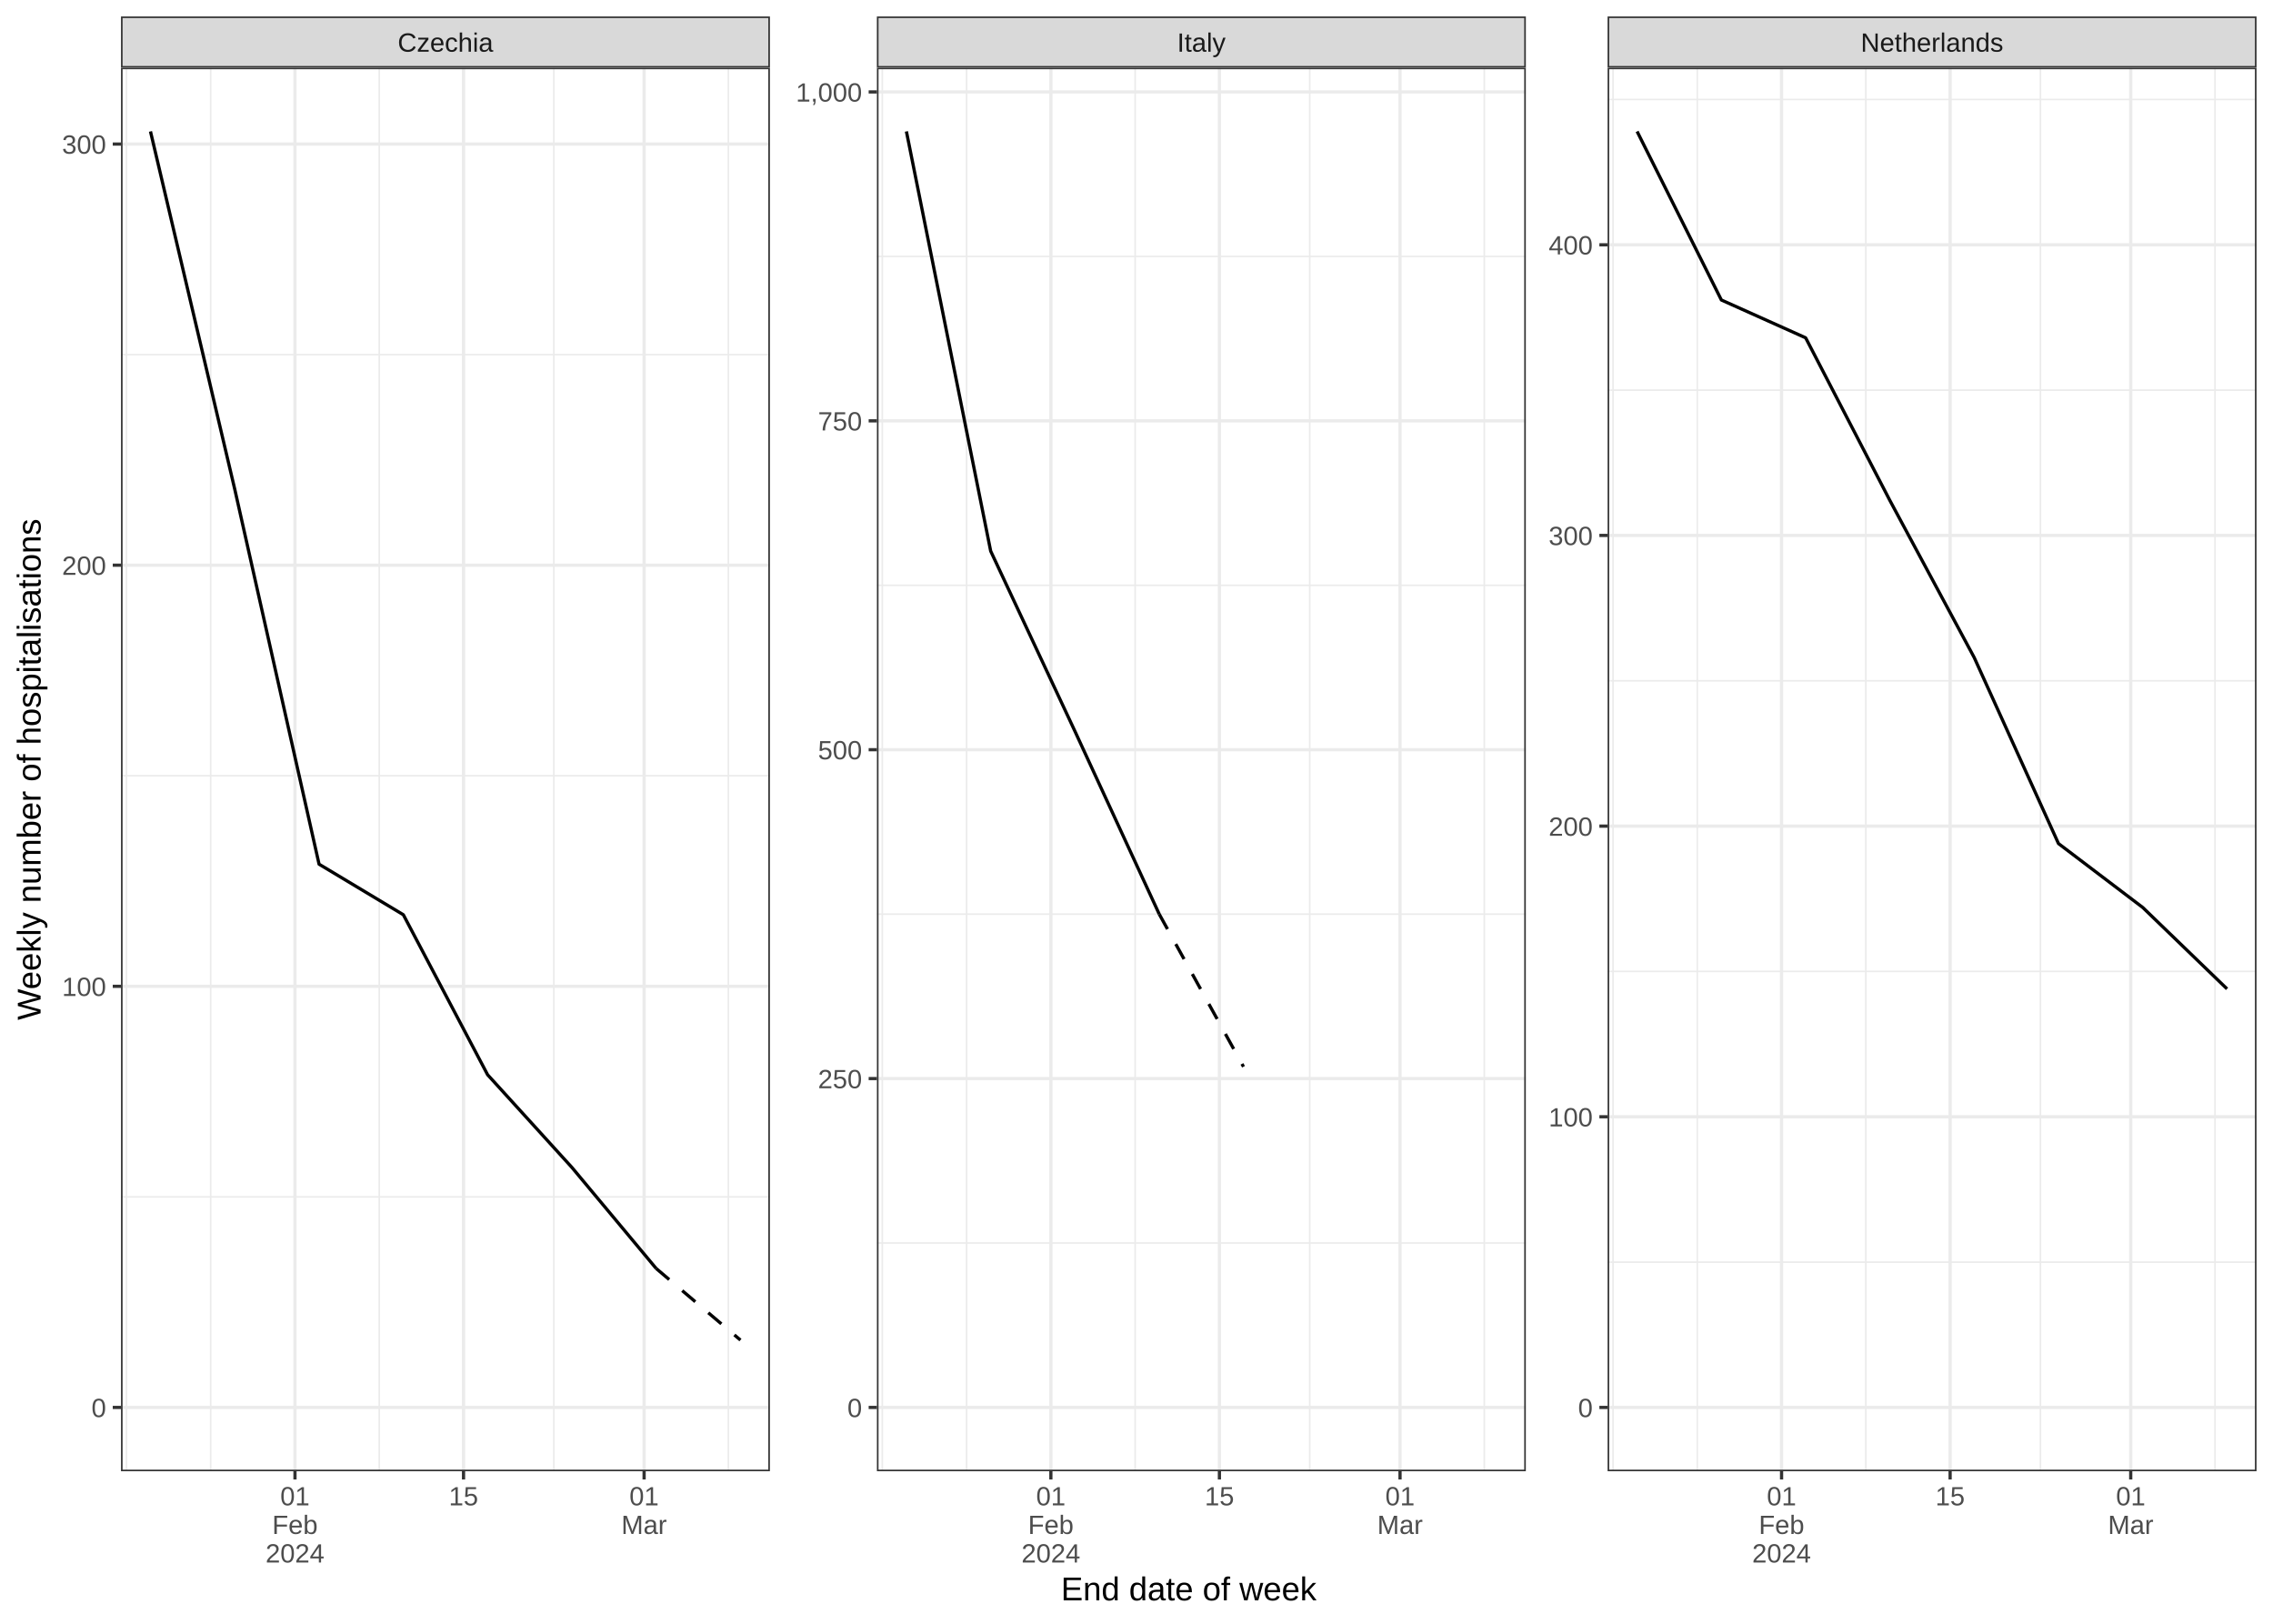
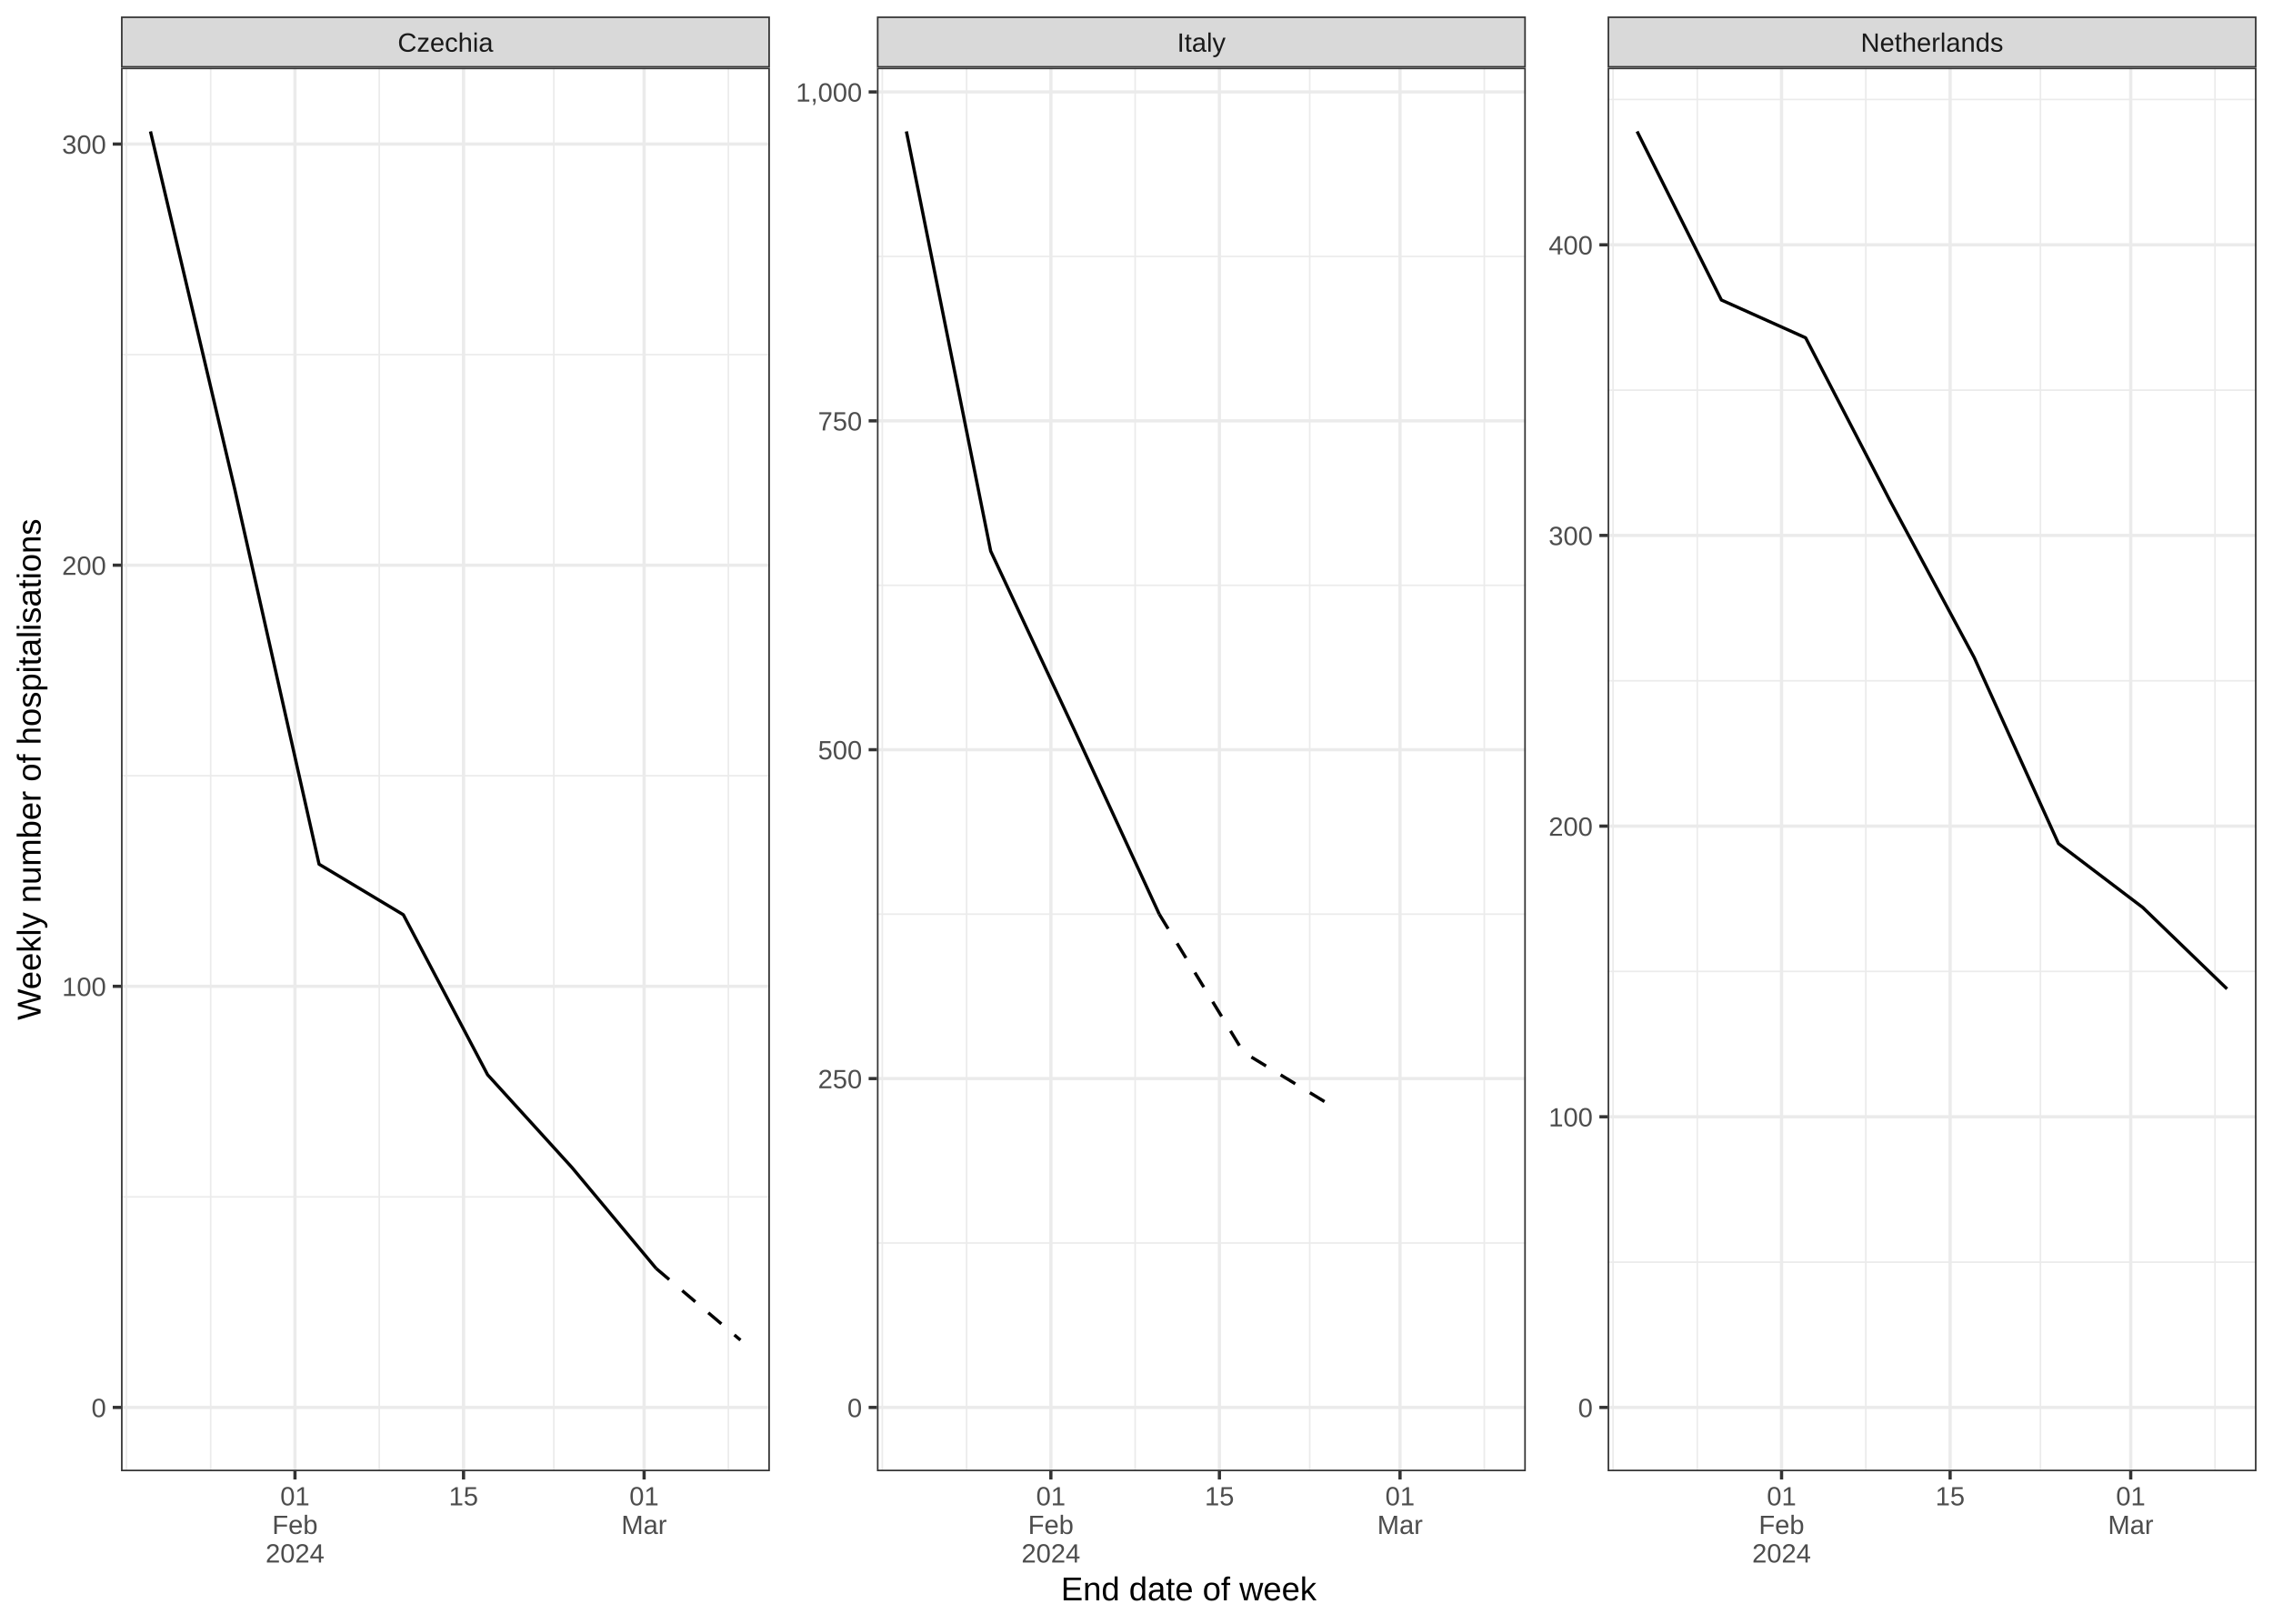
<svg xmlns="http://www.w3.org/2000/svg" class="svglite" width="756.00pt" height="540.00pt" viewBox="0 0 756.00 540.00">
  <defs>
    <style type="text/css">
    .svglite line, .svglite polyline, .svglite polygon, .svglite path, .svglite rect, .svglite circle {
      fill: none;
      stroke: #000000;
      stroke-linecap: round;
      stroke-linejoin: round;
      stroke-miterlimit: 10.00;
    }
    .svglite text {
      white-space: pre;
    }
  </style>
  </defs>
  <rect width="100%" height="100%" style="stroke: none; fill: #FFFFFF;" />
  <defs>
    <clipPath id="cpMC4wMHw3NTYuMDB8MC4wMHw1NDAuMDA=">
      <rect x="0.00" y="0.00" width="756.00" height="540.00" />
    </clipPath>
  </defs>
  <g clip-path="url(#cpMC4wMHw3NTYuMDB8MC4wMHw1NDAuMDA=)">
    <rect x="0.00" y="0.00" width="756.00" height="540.00" style="stroke-width: 1.07; stroke: #FFFFFF; fill: #FFFFFF;" />
  </g>
  <defs>
    <clipPath id="cpNDAuMjR8MjU2LjA4fDIyLjQ5fDQ4OS4yOQ==">
      <rect x="40.24" y="22.49" width="215.83" height="466.80" />
    </clipPath>
  </defs>
  <g clip-path="url(#cpNDAuMjR8MjU2LjA4fDIyLjQ5fDQ4OS4yOQ==)">
    <rect x="40.24" y="22.49" width="215.83" height="466.80" style="stroke-width: 1.07; stroke: none; fill: #FFFFFF;" />
    <polyline points="40.24,398.04 256.08,398.04 " style="stroke-width: 0.53; stroke: #EBEBEB; stroke-linecap: butt;" />
    <polyline points="40.24,257.99 256.08,257.99 " style="stroke-width: 0.53; stroke: #EBEBEB; stroke-linecap: butt;" />
    <polyline points="40.24,117.94 256.08,117.94 " style="stroke-width: 0.53; stroke: #EBEBEB; stroke-linecap: butt;" />
    <polyline points="42.05,489.29 42.05,22.49 " style="stroke-width: 0.53; stroke: #EBEBEB; stroke-linecap: butt;" />
    <polyline points="70.08,489.29 70.08,22.49 " style="stroke-width: 0.53; stroke: #EBEBEB; stroke-linecap: butt;" />
    <polyline points="126.14,489.29 126.14,22.49 " style="stroke-width: 0.53; stroke: #EBEBEB; stroke-linecap: butt;" />
    <polyline points="184.20,489.29 184.20,22.49 " style="stroke-width: 0.53; stroke: #EBEBEB; stroke-linecap: butt;" />
    <polyline points="242.26,489.29 242.26,22.49 " style="stroke-width: 0.53; stroke: #EBEBEB; stroke-linecap: butt;" />
    <polyline points="40.24,468.07 256.08,468.07 " style="stroke-width: 1.07; stroke: #EBEBEB; stroke-linecap: butt;" />
    <polyline points="40.24,328.02 256.08,328.02 " style="stroke-width: 1.07; stroke: #EBEBEB; stroke-linecap: butt;" />
    <polyline points="40.24,187.96 256.08,187.96 " style="stroke-width: 1.07; stroke: #EBEBEB; stroke-linecap: butt;" />
    <polyline points="40.24,47.91 256.08,47.91 " style="stroke-width: 1.07; stroke: #EBEBEB; stroke-linecap: butt;" />
    <polyline points="98.11,489.29 98.11,22.49 " style="stroke-width: 1.07; stroke: #EBEBEB; stroke-linecap: butt;" />
    <polyline points="154.17,489.29 154.17,22.49 " style="stroke-width: 1.07; stroke: #EBEBEB; stroke-linecap: butt;" />
    <polyline points="214.23,489.29 214.23,22.49 " style="stroke-width: 1.07; stroke: #EBEBEB; stroke-linecap: butt;" />
    <polyline points="50.05,43.71 78.09,162.75 106.12,287.40 134.15,304.21 162.18,357.43 190.21,388.24 218.24,421.85 " style="stroke-width: 1.07; stroke-linecap: butt;" />
    <polyline points="218.24,421.85 246.27,445.66 " style="stroke-width: 1.07; stroke-dasharray: 5.69,5.69; stroke-linecap: butt;" />
    <rect x="40.24" y="22.49" width="215.83" height="466.80" style="stroke-width: 1.07; stroke: #333333;" />
  </g>
  <g clip-path="url(#cpMC4wMHw3NTYuMDB8MC4wMHw1NDAuMDA=)">
</g>
  <defs>
    <clipPath id="cpMjkxLjY2fDUwNy40OXwyMi40OXw0ODkuMjk=">
      <rect x="291.66" y="22.49" width="215.83" height="466.80" />
    </clipPath>
  </defs>
  <g clip-path="url(#cpMjkxLjY2fDUwNy40OXwyMi40OXw0ODkuMjk=)">
    <rect x="291.66" y="22.49" width="215.83" height="466.80" style="stroke-width: 1.07; stroke: none; fill: #FFFFFF;" />
    <polyline points="291.66,413.38 507.49,413.38 " style="stroke-width: 0.53; stroke: #EBEBEB; stroke-linecap: butt;" />
    <polyline points="291.66,304.01 507.49,304.01 " style="stroke-width: 0.53; stroke: #EBEBEB; stroke-linecap: butt;" />
    <polyline points="291.66,194.64 507.49,194.64 " style="stroke-width: 0.53; stroke: #EBEBEB; stroke-linecap: butt;" />
    <polyline points="291.66,85.27 507.49,85.27 " style="stroke-width: 0.53; stroke: #EBEBEB; stroke-linecap: butt;" />
    <polyline points="293.46,489.29 293.46,22.49 " style="stroke-width: 0.53; stroke: #EBEBEB; stroke-linecap: butt;" />
    <polyline points="321.49,489.29 321.49,22.49 " style="stroke-width: 0.53; stroke: #EBEBEB; stroke-linecap: butt;" />
    <polyline points="377.55,489.29 377.55,22.49 " style="stroke-width: 0.53; stroke: #EBEBEB; stroke-linecap: butt;" />
    <polyline points="435.62,489.29 435.62,22.49 " style="stroke-width: 0.53; stroke: #EBEBEB; stroke-linecap: butt;" />
    <polyline points="493.68,489.29 493.68,22.49 " style="stroke-width: 0.53; stroke: #EBEBEB; stroke-linecap: butt;" />
    <polyline points="291.66,468.07 507.49,468.07 " style="stroke-width: 1.07; stroke: #EBEBEB; stroke-linecap: butt;" />
    <polyline points="291.66,358.70 507.49,358.70 " style="stroke-width: 1.07; stroke: #EBEBEB; stroke-linecap: butt;" />
    <polyline points="291.66,249.33 507.49,249.33 " style="stroke-width: 1.07; stroke: #EBEBEB; stroke-linecap: butt;" />
    <polyline points="291.66,139.96 507.49,139.96 " style="stroke-width: 1.07; stroke: #EBEBEB; stroke-linecap: butt;" />
    <polyline points="291.66,30.58 507.49,30.58 " style="stroke-width: 1.07; stroke: #EBEBEB; stroke-linecap: butt;" />
    <polyline points="349.52,489.29 349.52,22.49 " style="stroke-width: 1.07; stroke: #EBEBEB; stroke-linecap: butt;" />
    <polyline points="405.58,489.29 405.58,22.49 " style="stroke-width: 1.07; stroke: #EBEBEB; stroke-linecap: butt;" />
    <polyline points="465.65,489.29 465.65,22.49 " style="stroke-width: 1.07; stroke: #EBEBEB; stroke-linecap: butt;" />
    <polyline points="301.47,43.71 329.50,183.27 357.53,243.20 385.56,304.01 " style="stroke-width: 1.07; stroke-linecap: butt;" />
-     <polyline points="385.56,304.01 413.59,354.76 " style="stroke-width: 1.07; stroke-dasharray: 5.69,5.69; stroke-linecap: butt;" />
+     <polyline points="385.56,304.01 413.59,349.95 441.62,367.01 " style="stroke-width: 1.07; stroke-dasharray: 5.69,5.69; stroke-linecap: butt;" />
    <rect x="291.66" y="22.49" width="215.83" height="466.80" style="stroke-width: 1.07; stroke: #333333;" />
  </g>
  <g clip-path="url(#cpMC4wMHw3NTYuMDB8MC4wMHw1NDAuMDA=)">
</g>
  <defs>
    <clipPath id="cpNTM0LjY5fDc1MC41MnwyMi40OXw0ODkuMjk=">
      <rect x="534.69" y="22.49" width="215.83" height="466.80" />
    </clipPath>
  </defs>
  <g clip-path="url(#cpNTM0LjY5fDc1MC41MnwyMi40OXw0ODkuMjk=)">
    <rect x="534.69" y="22.49" width="215.83" height="466.80" style="stroke-width: 1.07; stroke: none; fill: #FFFFFF;" />
    <polyline points="534.69,419.74 750.52,419.74 " style="stroke-width: 0.53; stroke: #EBEBEB; stroke-linecap: butt;" />
    <polyline points="534.69,323.07 750.52,323.07 " style="stroke-width: 0.53; stroke: #EBEBEB; stroke-linecap: butt;" />
    <polyline points="534.69,226.41 750.52,226.41 " style="stroke-width: 0.53; stroke: #EBEBEB; stroke-linecap: butt;" />
    <polyline points="534.69,129.74 750.52,129.74 " style="stroke-width: 0.53; stroke: #EBEBEB; stroke-linecap: butt;" />
    <polyline points="534.69,33.08 750.52,33.08 " style="stroke-width: 0.53; stroke: #EBEBEB; stroke-linecap: butt;" />
    <polyline points="536.49,489.29 536.49,22.49 " style="stroke-width: 0.53; stroke: #EBEBEB; stroke-linecap: butt;" />
    <polyline points="564.52,489.29 564.52,22.49 " style="stroke-width: 0.53; stroke: #EBEBEB; stroke-linecap: butt;" />
    <polyline points="620.58,489.29 620.58,22.49 " style="stroke-width: 0.53; stroke: #EBEBEB; stroke-linecap: butt;" />
    <polyline points="678.64,489.29 678.64,22.49 " style="stroke-width: 0.53; stroke: #EBEBEB; stroke-linecap: butt;" />
    <polyline points="736.71,489.29 736.71,22.49 " style="stroke-width: 0.53; stroke: #EBEBEB; stroke-linecap: butt;" />
    <polyline points="534.69,468.07 750.52,468.07 " style="stroke-width: 1.07; stroke: #EBEBEB; stroke-linecap: butt;" />
    <polyline points="534.69,371.40 750.52,371.40 " style="stroke-width: 1.07; stroke: #EBEBEB; stroke-linecap: butt;" />
    <polyline points="534.69,274.74 750.52,274.74 " style="stroke-width: 1.07; stroke: #EBEBEB; stroke-linecap: butt;" />
    <polyline points="534.69,178.07 750.52,178.07 " style="stroke-width: 1.07; stroke: #EBEBEB; stroke-linecap: butt;" />
    <polyline points="534.69,81.41 750.52,81.41 " style="stroke-width: 1.07; stroke: #EBEBEB; stroke-linecap: butt;" />
    <polyline points="592.55,489.29 592.55,22.49 " style="stroke-width: 1.07; stroke: #EBEBEB; stroke-linecap: butt;" />
    <polyline points="648.61,489.29 648.61,22.49 " style="stroke-width: 1.07; stroke: #EBEBEB; stroke-linecap: butt;" />
    <polyline points="708.68,489.29 708.68,22.49 " style="stroke-width: 1.07; stroke: #EBEBEB; stroke-linecap: butt;" />
    <polyline points="544.50,43.71 572.53,99.77 600.56,112.34 628.59,166.47 656.62,218.67 684.65,280.54 712.68,301.80 740.71,328.87 " style="stroke-width: 1.07; stroke-linecap: butt;" />
    <rect x="534.69" y="22.49" width="215.83" height="466.80" style="stroke-width: 1.07; stroke: #333333;" />
  </g>
  <g clip-path="url(#cpMC4wMHw3NTYuMDB8MC4wMHw1NDAuMDA=)">
</g>
  <defs>
    <clipPath id="cpNDAuMjR8MjU2LjA4fDUuNDh8MjIuNDk=">
      <rect x="40.24" y="5.48" width="215.83" height="17.01" />
    </clipPath>
  </defs>
  <g clip-path="url(#cpNDAuMjR8MjU2LjA4fDUuNDh8MjIuNDk=)">
    <rect x="40.24" y="5.48" width="215.83" height="17.01" style="stroke-width: 1.07; stroke: #333333; fill: #D9D9D9;" />
    <text x="148.16" y="17.19" text-anchor="middle" style="font-size: 8.80px;fill: #1A1A1A; font-family: &quot;Liberation Sans&quot;;" textLength="34.42px" lengthAdjust="spacingAndGlyphs">Czechia</text>
  </g>
  <g clip-path="url(#cpMC4wMHw3NTYuMDB8MC4wMHw1NDAuMDA=)">
</g>
  <defs>
    <clipPath id="cpMjkxLjY2fDUwNy40OXw1LjQ4fDIyLjQ5">
      <rect x="291.66" y="5.48" width="215.83" height="17.01" />
    </clipPath>
  </defs>
  <g clip-path="url(#cpMjkxLjY2fDUwNy40OXw1LjQ4fDIyLjQ5)">
    <rect x="291.66" y="5.48" width="215.83" height="17.01" style="stroke-width: 1.07; stroke: #333333; fill: #D9D9D9;" />
    <text x="399.58" y="17.19" text-anchor="middle" style="font-size: 8.80px;fill: #1A1A1A; font-family: &quot;Liberation Sans&quot;;" textLength="19.09px" lengthAdjust="spacingAndGlyphs">Italy</text>
  </g>
  <g clip-path="url(#cpMC4wMHw3NTYuMDB8MC4wMHw1NDAuMDA=)">
</g>
  <defs>
    <clipPath id="cpNTM0LjY5fDc1MC41Mnw1LjQ4fDIyLjQ5">
      <rect x="534.69" y="5.48" width="215.83" height="17.01" />
    </clipPath>
  </defs>
  <g clip-path="url(#cpNTM0LjY5fDc1MC41Mnw1LjQ4fDIyLjQ5)">
    <rect x="534.69" y="5.48" width="215.83" height="17.01" style="stroke-width: 1.07; stroke: #333333; fill: #D9D9D9;" />
    <text x="642.60" y="17.19" text-anchor="middle" style="font-size: 8.80px;fill: #1A1A1A; font-family: &quot;Liberation Sans&quot;;" textLength="53.63px" lengthAdjust="spacingAndGlyphs">Netherlands</text>
  </g>
  <g clip-path="url(#cpMC4wMHw3NTYuMDB8MC4wMHw1NDAuMDA=)">
    <polyline points="98.11,492.03 98.11,489.29 " style="stroke-width: 1.07; stroke: #333333; stroke-linecap: butt;" />
    <polyline points="154.17,492.03 154.17,489.29 " style="stroke-width: 1.07; stroke: #333333; stroke-linecap: butt;" />
    <polyline points="214.23,492.03 214.23,489.29 " style="stroke-width: 1.07; stroke: #333333; stroke-linecap: butt;" />
    <text x="98.11" y="500.63" text-anchor="middle" style="font-size: 8.80px;fill: #4D4D4D; font-family: &quot;Liberation Sans&quot;;" textLength="11.19px" lengthAdjust="spacingAndGlyphs">01</text>
    <text x="98.11" y="510.14" text-anchor="middle" style="font-size: 8.80px;fill: #4D4D4D; font-family: &quot;Liberation Sans&quot;;" textLength="15.58px" lengthAdjust="spacingAndGlyphs">Feb</text>
    <text x="98.11" y="519.64" text-anchor="middle" style="font-size: 8.80px;fill: #4D4D4D; font-family: &quot;Liberation Sans&quot;;" textLength="22.38px" lengthAdjust="spacingAndGlyphs">2024</text>
    <text x="154.17" y="500.63" text-anchor="middle" style="font-size: 8.80px;fill: #4D4D4D; font-family: &quot;Liberation Sans&quot;;" textLength="11.19px" lengthAdjust="spacingAndGlyphs">15</text>
    <text x="214.23" y="500.63" text-anchor="middle" style="font-size: 8.80px;fill: #4D4D4D; font-family: &quot;Liberation Sans&quot;;" textLength="11.19px" lengthAdjust="spacingAndGlyphs">01</text>
    <text x="214.23" y="510.14" text-anchor="middle" style="font-size: 8.80px;fill: #4D4D4D; font-family: &quot;Liberation Sans&quot;;" textLength="16.60px" lengthAdjust="spacingAndGlyphs">Mar</text>
    <polyline points="349.52,492.03 349.52,489.29 " style="stroke-width: 1.07; stroke: #333333; stroke-linecap: butt;" />
    <polyline points="405.58,492.03 405.58,489.29 " style="stroke-width: 1.07; stroke: #333333; stroke-linecap: butt;" />
    <polyline points="465.65,492.03 465.65,489.29 " style="stroke-width: 1.07; stroke: #333333; stroke-linecap: butt;" />
    <text x="349.52" y="500.63" text-anchor="middle" style="font-size: 8.80px;fill: #4D4D4D; font-family: &quot;Liberation Sans&quot;;" textLength="11.19px" lengthAdjust="spacingAndGlyphs">01</text>
    <text x="349.52" y="510.14" text-anchor="middle" style="font-size: 8.80px;fill: #4D4D4D; font-family: &quot;Liberation Sans&quot;;" textLength="15.58px" lengthAdjust="spacingAndGlyphs">Feb</text>
    <text x="349.52" y="519.64" text-anchor="middle" style="font-size: 8.80px;fill: #4D4D4D; font-family: &quot;Liberation Sans&quot;;" textLength="22.38px" lengthAdjust="spacingAndGlyphs">2024</text>
    <text x="405.58" y="500.63" text-anchor="middle" style="font-size: 8.80px;fill: #4D4D4D; font-family: &quot;Liberation Sans&quot;;" textLength="11.19px" lengthAdjust="spacingAndGlyphs">15</text>
    <text x="465.65" y="500.63" text-anchor="middle" style="font-size: 8.80px;fill: #4D4D4D; font-family: &quot;Liberation Sans&quot;;" textLength="11.19px" lengthAdjust="spacingAndGlyphs">01</text>
    <text x="465.65" y="510.14" text-anchor="middle" style="font-size: 8.80px;fill: #4D4D4D; font-family: &quot;Liberation Sans&quot;;" textLength="16.60px" lengthAdjust="spacingAndGlyphs">Mar</text>
    <polyline points="592.55,492.03 592.55,489.29 " style="stroke-width: 1.07; stroke: #333333; stroke-linecap: butt;" />
    <polyline points="648.61,492.03 648.61,489.29 " style="stroke-width: 1.07; stroke: #333333; stroke-linecap: butt;" />
    <polyline points="708.68,492.03 708.68,489.29 " style="stroke-width: 1.07; stroke: #333333; stroke-linecap: butt;" />
    <text x="592.55" y="500.63" text-anchor="middle" style="font-size: 8.80px;fill: #4D4D4D; font-family: &quot;Liberation Sans&quot;;" textLength="11.19px" lengthAdjust="spacingAndGlyphs">01</text>
    <text x="592.55" y="510.14" text-anchor="middle" style="font-size: 8.80px;fill: #4D4D4D; font-family: &quot;Liberation Sans&quot;;" textLength="15.58px" lengthAdjust="spacingAndGlyphs">Feb</text>
    <text x="592.55" y="519.64" text-anchor="middle" style="font-size: 8.80px;fill: #4D4D4D; font-family: &quot;Liberation Sans&quot;;" textLength="22.38px" lengthAdjust="spacingAndGlyphs">2024</text>
    <text x="648.61" y="500.63" text-anchor="middle" style="font-size: 8.80px;fill: #4D4D4D; font-family: &quot;Liberation Sans&quot;;" textLength="11.19px" lengthAdjust="spacingAndGlyphs">15</text>
    <text x="708.68" y="500.63" text-anchor="middle" style="font-size: 8.80px;fill: #4D4D4D; font-family: &quot;Liberation Sans&quot;;" textLength="11.19px" lengthAdjust="spacingAndGlyphs">01</text>
    <text x="708.68" y="510.14" text-anchor="middle" style="font-size: 8.80px;fill: #4D4D4D; font-family: &quot;Liberation Sans&quot;;" textLength="16.60px" lengthAdjust="spacingAndGlyphs">Mar</text>
    <text x="529.76" y="471.28" text-anchor="end" style="font-size: 8.80px;fill: #4D4D4D; font-family: &quot;Liberation Sans&quot;;" textLength="5.59px" lengthAdjust="spacingAndGlyphs">0</text>
    <text x="529.76" y="374.61" text-anchor="end" style="font-size: 8.80px;fill: #4D4D4D; font-family: &quot;Liberation Sans&quot;;" textLength="16.78px" lengthAdjust="spacingAndGlyphs">100</text>
    <text x="529.76" y="277.95" text-anchor="end" style="font-size: 8.80px;fill: #4D4D4D; font-family: &quot;Liberation Sans&quot;;" textLength="16.78px" lengthAdjust="spacingAndGlyphs">200</text>
    <text x="529.76" y="181.28" text-anchor="end" style="font-size: 8.80px;fill: #4D4D4D; font-family: &quot;Liberation Sans&quot;;" textLength="16.78px" lengthAdjust="spacingAndGlyphs">300</text>
    <text x="529.76" y="84.62" text-anchor="end" style="font-size: 8.80px;fill: #4D4D4D; font-family: &quot;Liberation Sans&quot;;" textLength="16.78px" lengthAdjust="spacingAndGlyphs">400</text>
    <polyline points="531.95,468.07 534.69,468.07 " style="stroke-width: 1.07; stroke: #333333; stroke-linecap: butt;" />
    <polyline points="531.95,371.40 534.69,371.40 " style="stroke-width: 1.07; stroke: #333333; stroke-linecap: butt;" />
    <polyline points="531.95,274.74 534.69,274.74 " style="stroke-width: 1.07; stroke: #333333; stroke-linecap: butt;" />
    <polyline points="531.95,178.07 534.69,178.07 " style="stroke-width: 1.07; stroke: #333333; stroke-linecap: butt;" />
    <polyline points="531.95,81.41 534.69,81.41 " style="stroke-width: 1.07; stroke: #333333; stroke-linecap: butt;" />
    <text x="286.73" y="471.28" text-anchor="end" style="font-size: 8.80px;fill: #4D4D4D; font-family: &quot;Liberation Sans&quot;;" textLength="5.59px" lengthAdjust="spacingAndGlyphs">0</text>
    <text x="286.73" y="361.91" text-anchor="end" style="font-size: 8.80px;fill: #4D4D4D; font-family: &quot;Liberation Sans&quot;;" textLength="16.78px" lengthAdjust="spacingAndGlyphs">250</text>
    <text x="286.73" y="252.53" text-anchor="end" style="font-size: 8.80px;fill: #4D4D4D; font-family: &quot;Liberation Sans&quot;;" textLength="16.78px" lengthAdjust="spacingAndGlyphs">500</text>
    <text x="286.73" y="143.16" text-anchor="end" style="font-size: 8.80px;fill: #4D4D4D; font-family: &quot;Liberation Sans&quot;;" textLength="16.78px" lengthAdjust="spacingAndGlyphs">750</text>
    <text x="286.73" y="33.79" text-anchor="end" style="font-size: 8.80px;fill: #4D4D4D; font-family: &quot;Liberation Sans&quot;;" textLength="25.17px" lengthAdjust="spacingAndGlyphs">1,000</text>
    <polyline points="288.92,468.07 291.66,468.07 " style="stroke-width: 1.07; stroke: #333333; stroke-linecap: butt;" />
    <polyline points="288.92,358.70 291.66,358.70 " style="stroke-width: 1.07; stroke: #333333; stroke-linecap: butt;" />
    <polyline points="288.92,249.33 291.66,249.33 " style="stroke-width: 1.07; stroke: #333333; stroke-linecap: butt;" />
    <polyline points="288.92,139.96 291.66,139.96 " style="stroke-width: 1.07; stroke: #333333; stroke-linecap: butt;" />
    <polyline points="288.92,30.58 291.66,30.58 " style="stroke-width: 1.07; stroke: #333333; stroke-linecap: butt;" />
    <text x="35.31" y="471.28" text-anchor="end" style="font-size: 8.80px;fill: #4D4D4D; font-family: &quot;Liberation Sans&quot;;" textLength="5.59px" lengthAdjust="spacingAndGlyphs">0</text>
    <text x="35.31" y="331.22" text-anchor="end" style="font-size: 8.80px;fill: #4D4D4D; font-family: &quot;Liberation Sans&quot;;" textLength="16.78px" lengthAdjust="spacingAndGlyphs">100</text>
    <text x="35.31" y="191.17" text-anchor="end" style="font-size: 8.80px;fill: #4D4D4D; font-family: &quot;Liberation Sans&quot;;" textLength="16.78px" lengthAdjust="spacingAndGlyphs">200</text>
    <text x="35.31" y="51.12" text-anchor="end" style="font-size: 8.80px;fill: #4D4D4D; font-family: &quot;Liberation Sans&quot;;" textLength="16.78px" lengthAdjust="spacingAndGlyphs">300</text>
    <polyline points="37.50,468.07 40.24,468.07 " style="stroke-width: 1.07; stroke: #333333; stroke-linecap: butt;" />
    <polyline points="37.50,328.02 40.24,328.02 " style="stroke-width: 1.07; stroke: #333333; stroke-linecap: butt;" />
    <polyline points="37.50,187.96 40.24,187.96 " style="stroke-width: 1.07; stroke: #333333; stroke-linecap: butt;" />
    <polyline points="37.50,47.91 40.24,47.91 " style="stroke-width: 1.07; stroke: #333333; stroke-linecap: butt;" />
    <text x="395.38" y="532.23" text-anchor="middle" style="font-size: 11.00px; font-family: &quot;Liberation Sans&quot;;" textLength="95.72px" lengthAdjust="spacingAndGlyphs">End date of week</text>
    <text transform="translate(13.50,255.89) rotate(-90)" text-anchor="middle" style="font-size: 11.00px; font-family: &quot;Liberation Sans&quot;;" textLength="189.66px" lengthAdjust="spacingAndGlyphs">Weekly number of hospitalisations</text>
  </g>
</svg>
